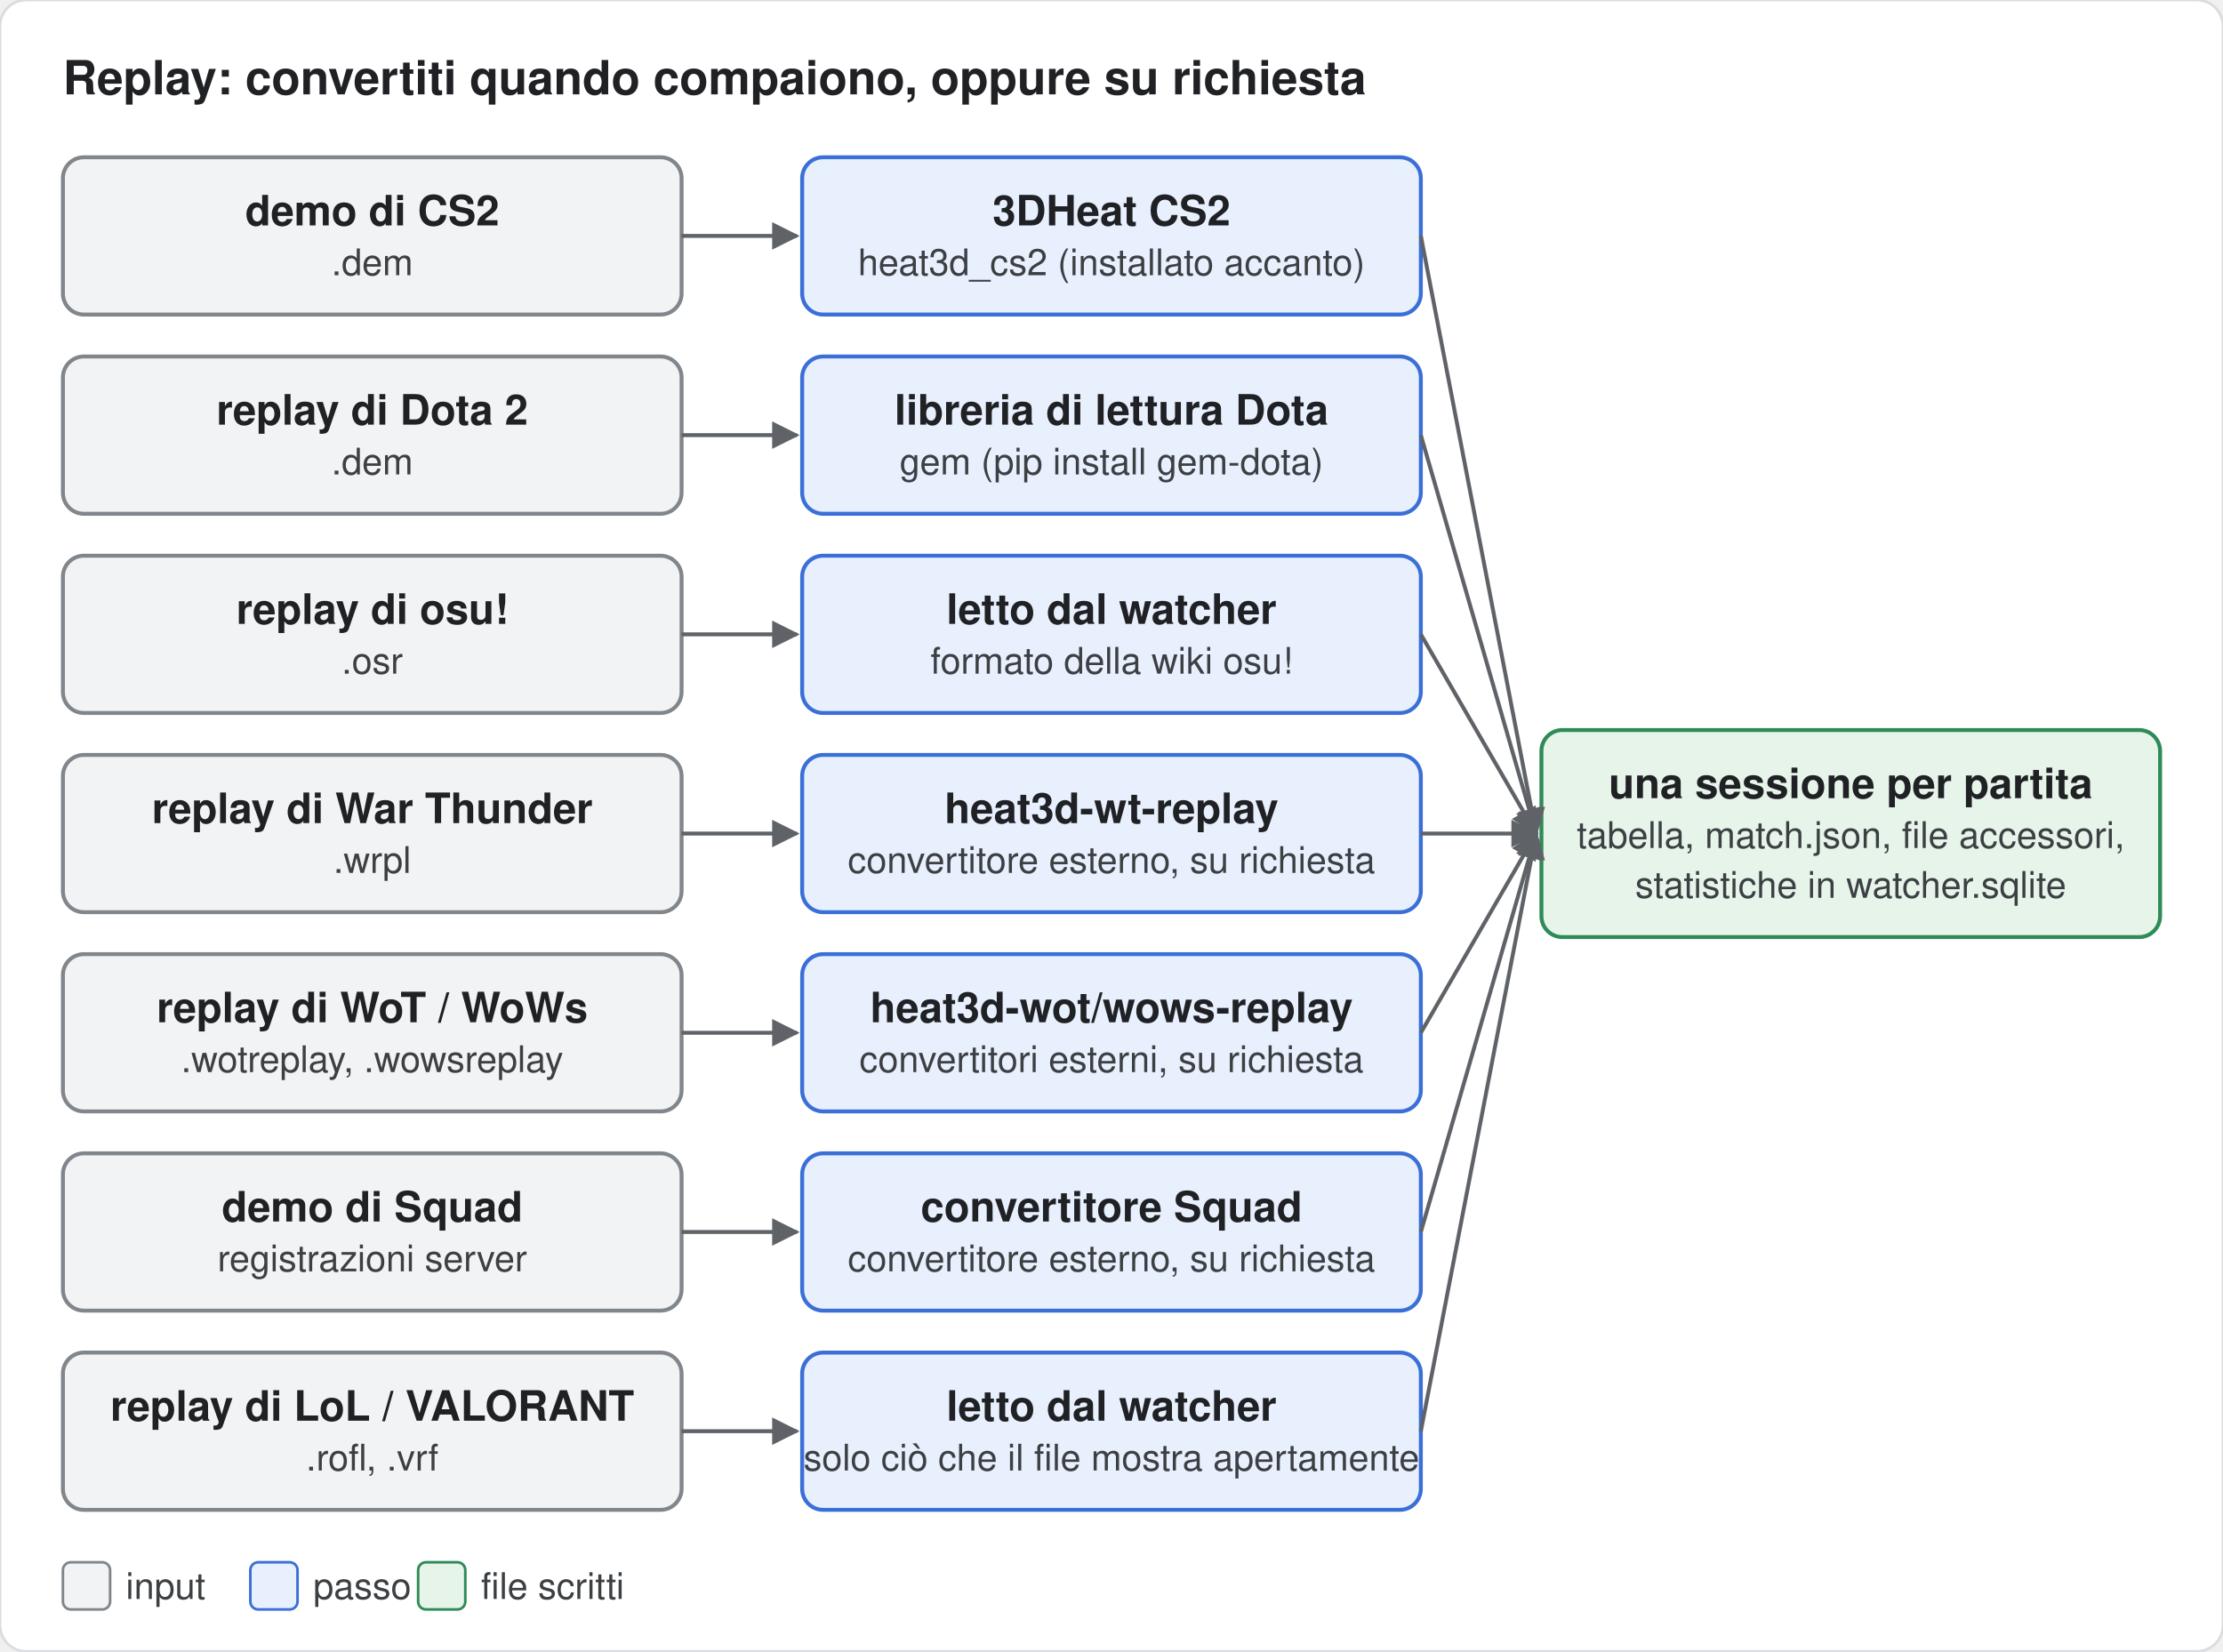
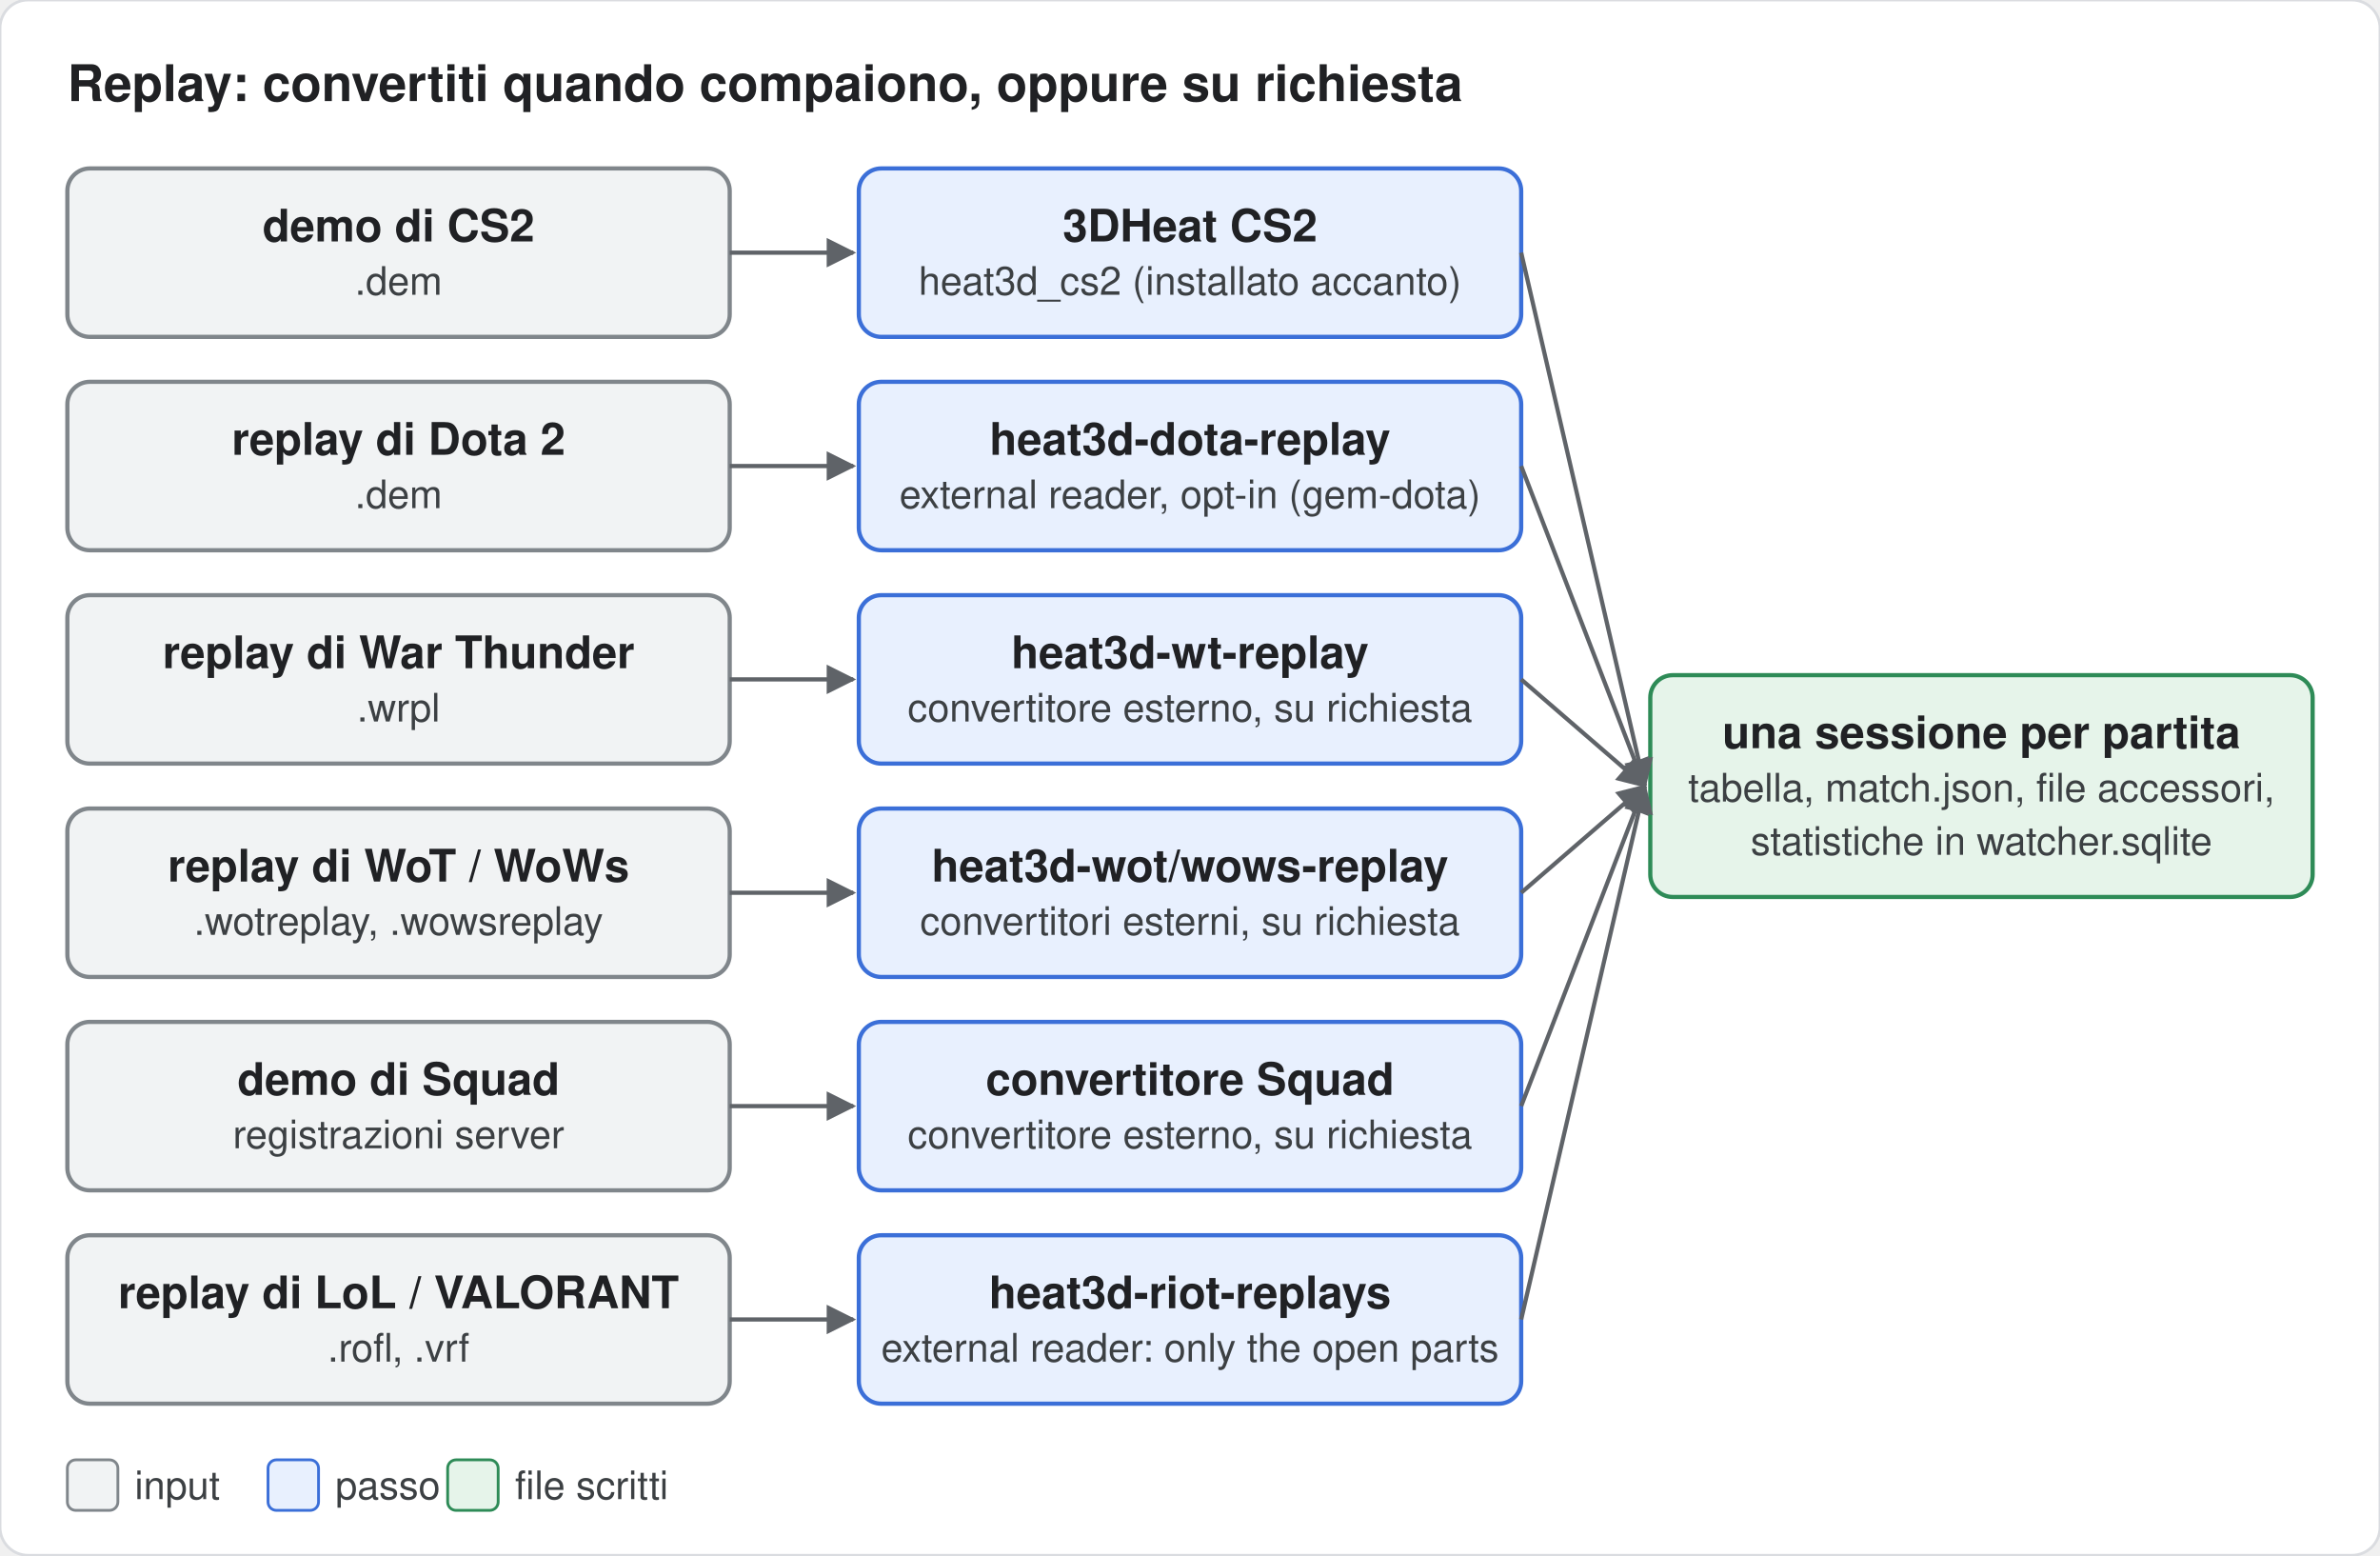
- <svg xmlns="http://www.w3.org/2000/svg" width="848" height="630" viewBox="0 0 848 630" font-family="Segoe UI,Helvetica,Arial,sans-serif" role="img" aria-label="Replays: converted when they appear, or on request">
+ <svg xmlns="http://www.w3.org/2000/svg" width="848" height="554" viewBox="0 0 848 554" font-family="Segoe UI,Helvetica,Arial,sans-serif" role="img" aria-label="Replays: converted when they appear, or on request">
  <defs>
    <marker id="a" viewBox="0 0 10 10" refX="9" refY="5" markerWidth="7" markerHeight="7" orient="auto">
      <path d="M0,0 L10,5 L0,10 z" fill="#5f6368" />
    </marker>
  </defs>
-   <rect width="848" height="630" rx="10" fill="#ffffff" stroke="#dadce0" />
+   <rect width="848" height="554" rx="10" fill="#ffffff" stroke="#dadce0" />
  <text x="24" y="36" font-size="18" font-weight="600" fill="#202124">Replay: convertiti quando compaiono, oppure su richiesta</text>
  <rect x="24" y="60.0" width="236" height="60" rx="8" fill="#f1f3f4" stroke="#80868b" stroke-width="1.5" />
  <text x="142.0" y="86.0" text-anchor="middle" font-weight="600" font-size="16" fill="#202124">demo di CS2</text>
  <text x="142.0" y="105.0" text-anchor="middle" font-size="14" fill="#3c4043">.dem</text>
  <rect x="24" y="136.0" width="236" height="60" rx="8" fill="#f1f3f4" stroke="#80868b" stroke-width="1.5" />
  <text x="142.0" y="162.0" text-anchor="middle" font-weight="600" font-size="16" fill="#202124">replay di Dota 2</text>
  <text x="142.0" y="181.0" text-anchor="middle" font-size="14" fill="#3c4043">.dem</text>
  <rect x="24" y="212.0" width="236" height="60" rx="8" fill="#f1f3f4" stroke="#80868b" stroke-width="1.5" />
-   <text x="142.0" y="238.0" text-anchor="middle" font-weight="600" font-size="16" fill="#202124">replay di osu!</text>
-   <text x="142.0" y="257.0" text-anchor="middle" font-size="14" fill="#3c4043">.osr</text>
+   <text x="142.0" y="238.0" text-anchor="middle" font-weight="600" font-size="16" fill="#202124">replay di War Thunder</text>
+   <text x="142.0" y="257.0" text-anchor="middle" font-size="14" fill="#3c4043">.wrpl</text>
  <rect x="24" y="288.0" width="236" height="60" rx="8" fill="#f1f3f4" stroke="#80868b" stroke-width="1.5" />
-   <text x="142.0" y="314.0" text-anchor="middle" font-weight="600" font-size="16" fill="#202124">replay di War Thunder</text>
-   <text x="142.0" y="333.0" text-anchor="middle" font-size="14" fill="#3c4043">.wrpl</text>
+   <text x="142.0" y="314.0" text-anchor="middle" font-weight="600" font-size="16" fill="#202124">replay di WoT / WoWs</text>
+   <text x="142.0" y="333.0" text-anchor="middle" font-size="14" fill="#3c4043">.wotreplay, .wowsreplay</text>
  <rect x="24" y="364.0" width="236" height="60" rx="8" fill="#f1f3f4" stroke="#80868b" stroke-width="1.5" />
-   <text x="142.0" y="390.0" text-anchor="middle" font-weight="600" font-size="16" fill="#202124">replay di WoT / WoWs</text>
-   <text x="142.0" y="409.0" text-anchor="middle" font-size="14" fill="#3c4043">.wotreplay, .wowsreplay</text>
+   <text x="142.0" y="390.0" text-anchor="middle" font-weight="600" font-size="16" fill="#202124">demo di Squad</text>
+   <text x="142.0" y="409.0" text-anchor="middle" font-size="14" fill="#3c4043">registrazioni server</text>
  <rect x="24" y="440.0" width="236" height="60" rx="8" fill="#f1f3f4" stroke="#80868b" stroke-width="1.5" />
-   <text x="142.0" y="466.0" text-anchor="middle" font-weight="600" font-size="16" fill="#202124">demo di Squad</text>
-   <text x="142.0" y="485.0" text-anchor="middle" font-size="14" fill="#3c4043">registrazioni server</text>
-   <rect x="24" y="516.0" width="236" height="60" rx="8" fill="#f1f3f4" stroke="#80868b" stroke-width="1.5" />
-   <text x="142.0" y="542.0" text-anchor="middle" font-weight="600" font-size="16" fill="#202124">replay di LoL / VALORANT</text>
-   <text x="142.0" y="561.0" text-anchor="middle" font-size="14" fill="#3c4043">.rofl, .vrf</text>
+   <text x="142.0" y="466.0" text-anchor="middle" font-weight="600" font-size="16" fill="#202124">replay di LoL / VALORANT</text>
+   <text x="142.0" y="485.0" text-anchor="middle" font-size="14" fill="#3c4043">.rofl, .vrf</text>
  <rect x="306" y="60.0" width="236" height="60" rx="8" fill="#e8f0fe" stroke="#3b6fd8" stroke-width="1.5" />
  <text x="424.0" y="86.0" text-anchor="middle" font-weight="600" font-size="16" fill="#202124">3DHeat CS2</text>
  <text x="424.0" y="105.0" text-anchor="middle" font-size="14" fill="#3c4043">heat3d_cs2 (installato accanto)</text>
  <rect x="306" y="136.0" width="236" height="60" rx="8" fill="#e8f0fe" stroke="#3b6fd8" stroke-width="1.5" />
-   <text x="424.0" y="162.0" text-anchor="middle" font-weight="600" font-size="16" fill="#202124">libreria di lettura Dota</text>
-   <text x="424.0" y="181.0" text-anchor="middle" font-size="14" fill="#3c4043">gem (pip install gem-dota)</text>
+   <text x="424.0" y="162.0" text-anchor="middle" font-weight="600" font-size="16" fill="#202124">heat3d-dota-replay</text>
+   <text x="424.0" y="181.0" text-anchor="middle" font-size="14" fill="#3c4043">external reader, opt-in (gem-dota)</text>
  <rect x="306" y="212.0" width="236" height="60" rx="8" fill="#e8f0fe" stroke="#3b6fd8" stroke-width="1.5" />
-   <text x="424.0" y="238.0" text-anchor="middle" font-weight="600" font-size="16" fill="#202124">letto dal watcher</text>
-   <text x="424.0" y="257.0" text-anchor="middle" font-size="14" fill="#3c4043">formato della wiki osu!</text>
+   <text x="424.0" y="238.0" text-anchor="middle" font-weight="600" font-size="16" fill="#202124">heat3d-wt-replay</text>
+   <text x="424.0" y="257.0" text-anchor="middle" font-size="14" fill="#3c4043">convertitore esterno, su richiesta</text>
  <rect x="306" y="288.0" width="236" height="60" rx="8" fill="#e8f0fe" stroke="#3b6fd8" stroke-width="1.5" />
-   <text x="424.0" y="314.0" text-anchor="middle" font-weight="600" font-size="16" fill="#202124">heat3d-wt-replay</text>
-   <text x="424.0" y="333.0" text-anchor="middle" font-size="14" fill="#3c4043">convertitore esterno, su richiesta</text>
+   <text x="424.0" y="314.0" text-anchor="middle" font-weight="600" font-size="16" fill="#202124">heat3d-wot/wows-replay</text>
+   <text x="424.0" y="333.0" text-anchor="middle" font-size="14" fill="#3c4043">convertitori esterni, su richiesta</text>
  <rect x="306" y="364.0" width="236" height="60" rx="8" fill="#e8f0fe" stroke="#3b6fd8" stroke-width="1.5" />
-   <text x="424.0" y="390.0" text-anchor="middle" font-weight="600" font-size="16" fill="#202124">heat3d-wot/wows-replay</text>
-   <text x="424.0" y="409.0" text-anchor="middle" font-size="14" fill="#3c4043">convertitori esterni, su richiesta</text>
+   <text x="424.0" y="390.0" text-anchor="middle" font-weight="600" font-size="16" fill="#202124">convertitore Squad</text>
+   <text x="424.0" y="409.0" text-anchor="middle" font-size="14" fill="#3c4043">convertitore esterno, su richiesta</text>
  <rect x="306" y="440.0" width="236" height="60" rx="8" fill="#e8f0fe" stroke="#3b6fd8" stroke-width="1.5" />
-   <text x="424.0" y="466.0" text-anchor="middle" font-weight="600" font-size="16" fill="#202124">convertitore Squad</text>
-   <text x="424.0" y="485.0" text-anchor="middle" font-size="14" fill="#3c4043">convertitore esterno, su richiesta</text>
-   <rect x="306" y="516.0" width="236" height="60" rx="8" fill="#e8f0fe" stroke="#3b6fd8" stroke-width="1.5" />
-   <text x="424.0" y="542.0" text-anchor="middle" font-weight="600" font-size="16" fill="#202124">letto dal watcher</text>
-   <text x="424.0" y="561.0" text-anchor="middle" font-size="14" fill="#3c4043">solo ciò che il file mostra apertamente</text>
-   <rect x="588" y="278.5" width="236" height="79" rx="8" fill="#e6f4ea" stroke="#2e8b57" stroke-width="1.5" />
-   <text x="706.0" y="304.5" text-anchor="middle" font-weight="600" font-size="16" fill="#202124">una sessione per partita</text>
-   <text x="706.0" y="323.5" text-anchor="middle" font-size="14" fill="#3c4043">tabella, match.json, file accessori,</text>
-   <text x="706.0" y="342.5" text-anchor="middle" font-size="14" fill="#3c4043">statistiche in watcher.sqlite</text>
+   <text x="424.0" y="466.0" text-anchor="middle" font-weight="600" font-size="16" fill="#202124">heat3d-riot-replays</text>
+   <text x="424.0" y="485.0" text-anchor="middle" font-size="14" fill="#3c4043">external reader: only the open parts</text>
+   <rect x="588" y="240.5" width="236" height="79" rx="8" fill="#e6f4ea" stroke="#2e8b57" stroke-width="1.5" />
+   <text x="706.0" y="266.5" text-anchor="middle" font-weight="600" font-size="16" fill="#202124">una sessione per partita</text>
+   <text x="706.0" y="285.5" text-anchor="middle" font-size="14" fill="#3c4043">tabella, match.json, file accessori,</text>
+   <text x="706.0" y="304.5" text-anchor="middle" font-size="14" fill="#3c4043">statistiche in watcher.sqlite</text>
  <line x1="260" y1="90.0" x2="304" y2="90.0" stroke="#5f6368" stroke-width="1.5" marker-end="url(#a)" />
  <line x1="260" y1="166.0" x2="304" y2="166.0" stroke="#5f6368" stroke-width="1.5" marker-end="url(#a)" />
  <line x1="260" y1="242.0" x2="304" y2="242.0" stroke="#5f6368" stroke-width="1.5" marker-end="url(#a)" />
  <line x1="260" y1="318.0" x2="304" y2="318.0" stroke="#5f6368" stroke-width="1.5" marker-end="url(#a)" />
  <line x1="260" y1="394.0" x2="304" y2="394.0" stroke="#5f6368" stroke-width="1.5" marker-end="url(#a)" />
  <line x1="260" y1="470.0" x2="304" y2="470.0" stroke="#5f6368" stroke-width="1.5" marker-end="url(#a)" />
-   <line x1="260" y1="546.0" x2="304" y2="546.0" stroke="#5f6368" stroke-width="1.5" marker-end="url(#a)" />
-   <line x1="542" y1="90.0" x2="586" y2="318.0" stroke="#5f6368" stroke-width="1.5" marker-end="url(#a)" />
-   <line x1="542" y1="166.0" x2="586" y2="318.0" stroke="#5f6368" stroke-width="1.5" marker-end="url(#a)" />
-   <line x1="542" y1="242.0" x2="586" y2="318.0" stroke="#5f6368" stroke-width="1.5" marker-end="url(#a)" />
-   <line x1="542" y1="318.0" x2="586" y2="318.0" stroke="#5f6368" stroke-width="1.5" marker-end="url(#a)" />
-   <line x1="542" y1="394.0" x2="586" y2="318.0" stroke="#5f6368" stroke-width="1.5" marker-end="url(#a)" />
-   <line x1="542" y1="470.0" x2="586" y2="318.0" stroke="#5f6368" stroke-width="1.5" marker-end="url(#a)" />
-   <line x1="542" y1="546.0" x2="586" y2="318.0" stroke="#5f6368" stroke-width="1.5" marker-end="url(#a)" />
-   <rect x="24" y="596" width="18" height="18" rx="3" fill="#f1f3f4" stroke="#80868b" />
-   <text x="48" y="610" font-size="14" fill="#3c4043">input</text>
-   <rect x="95.5" y="596" width="18" height="18" rx="3" fill="#e8f0fe" stroke="#3b6fd8" />
-   <text x="119.5" y="610" font-size="14" fill="#3c4043">passo</text>
-   <rect x="159.5" y="596" width="18" height="18" rx="3" fill="#e6f4ea" stroke="#2e8b57" />
-   <text x="183.5" y="610" font-size="14" fill="#3c4043">file scritti</text>
+   <line x1="542" y1="90.0" x2="586" y2="280.0" stroke="#5f6368" stroke-width="1.5" marker-end="url(#a)" />
+   <line x1="542" y1="166.0" x2="586" y2="280.0" stroke="#5f6368" stroke-width="1.5" marker-end="url(#a)" />
+   <line x1="542" y1="242.0" x2="586" y2="280.0" stroke="#5f6368" stroke-width="1.5" marker-end="url(#a)" />
+   <line x1="542" y1="318.0" x2="586" y2="280.0" stroke="#5f6368" stroke-width="1.5" marker-end="url(#a)" />
+   <line x1="542" y1="394.0" x2="586" y2="280.0" stroke="#5f6368" stroke-width="1.5" marker-end="url(#a)" />
+   <line x1="542" y1="470.0" x2="586" y2="280.0" stroke="#5f6368" stroke-width="1.5" marker-end="url(#a)" />
+   <rect x="24" y="520" width="18" height="18" rx="3" fill="#f1f3f4" stroke="#80868b" />
+   <text x="48" y="534" font-size="14" fill="#3c4043">input</text>
+   <rect x="95.5" y="520" width="18" height="18" rx="3" fill="#e8f0fe" stroke="#3b6fd8" />
+   <text x="119.5" y="534" font-size="14" fill="#3c4043">passo</text>
+   <rect x="159.5" y="520" width="18" height="18" rx="3" fill="#e6f4ea" stroke="#2e8b57" />
+   <text x="183.5" y="534" font-size="14" fill="#3c4043">file scritti</text>
</svg>
